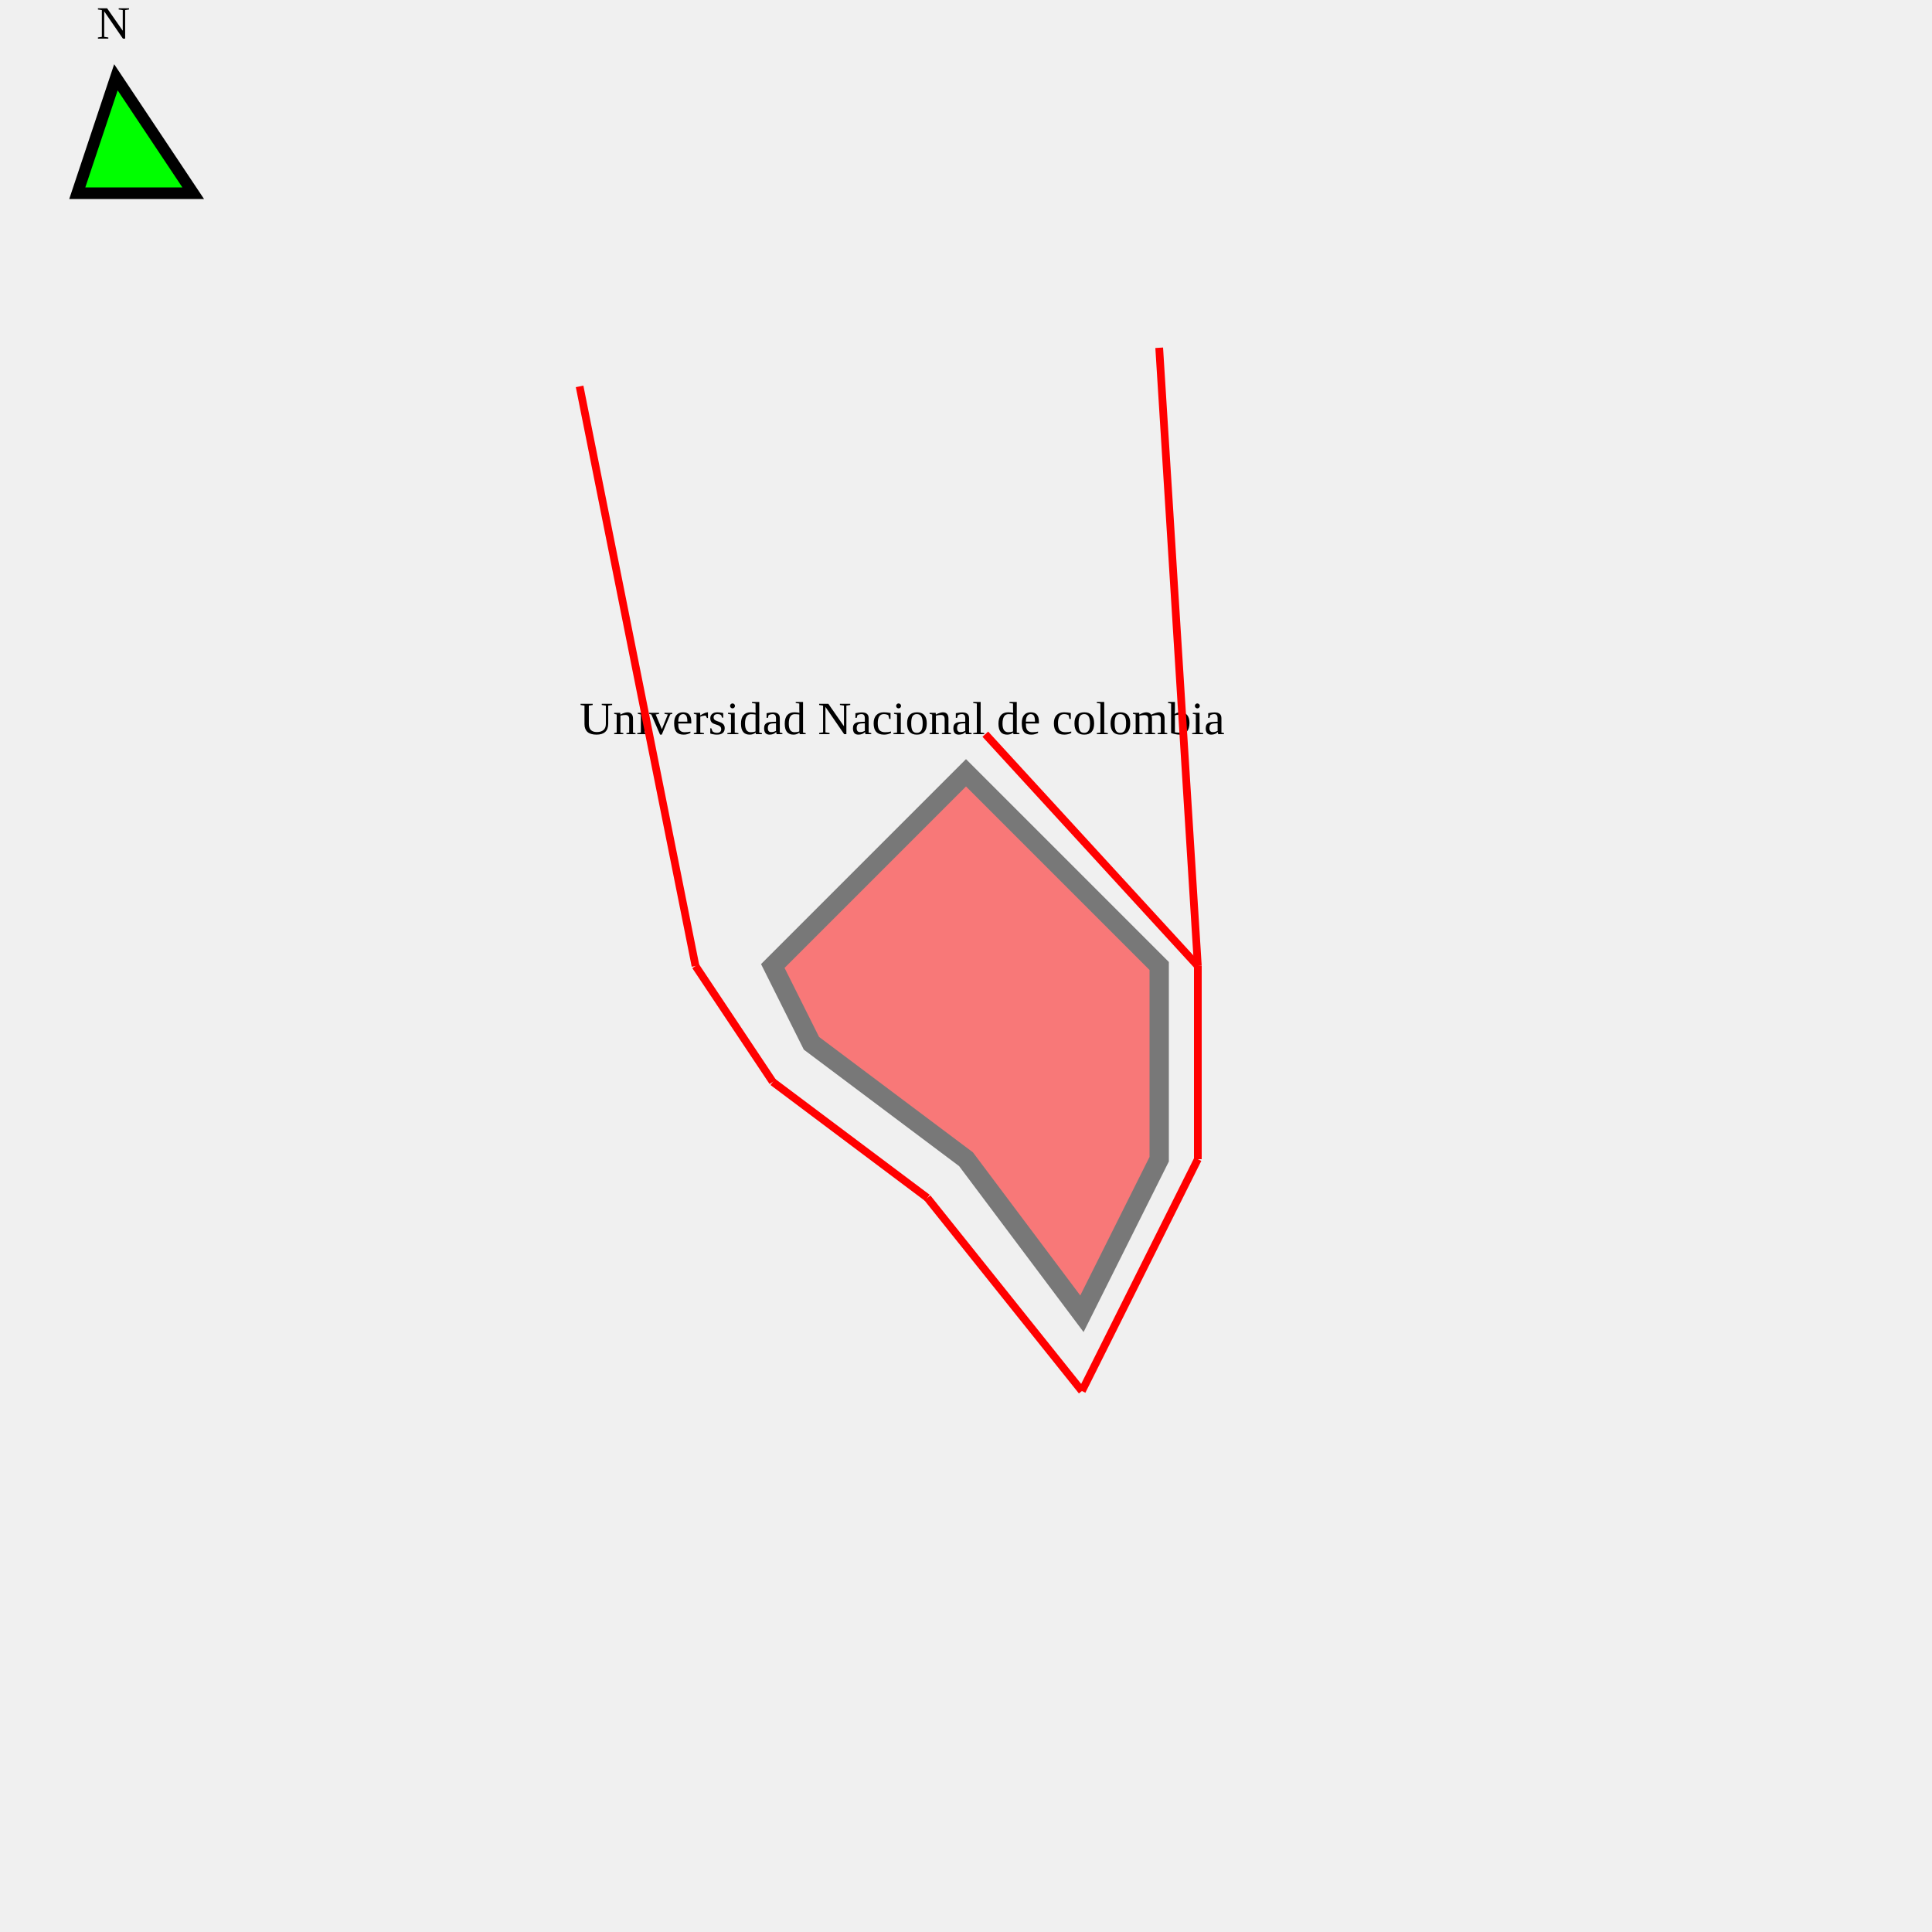
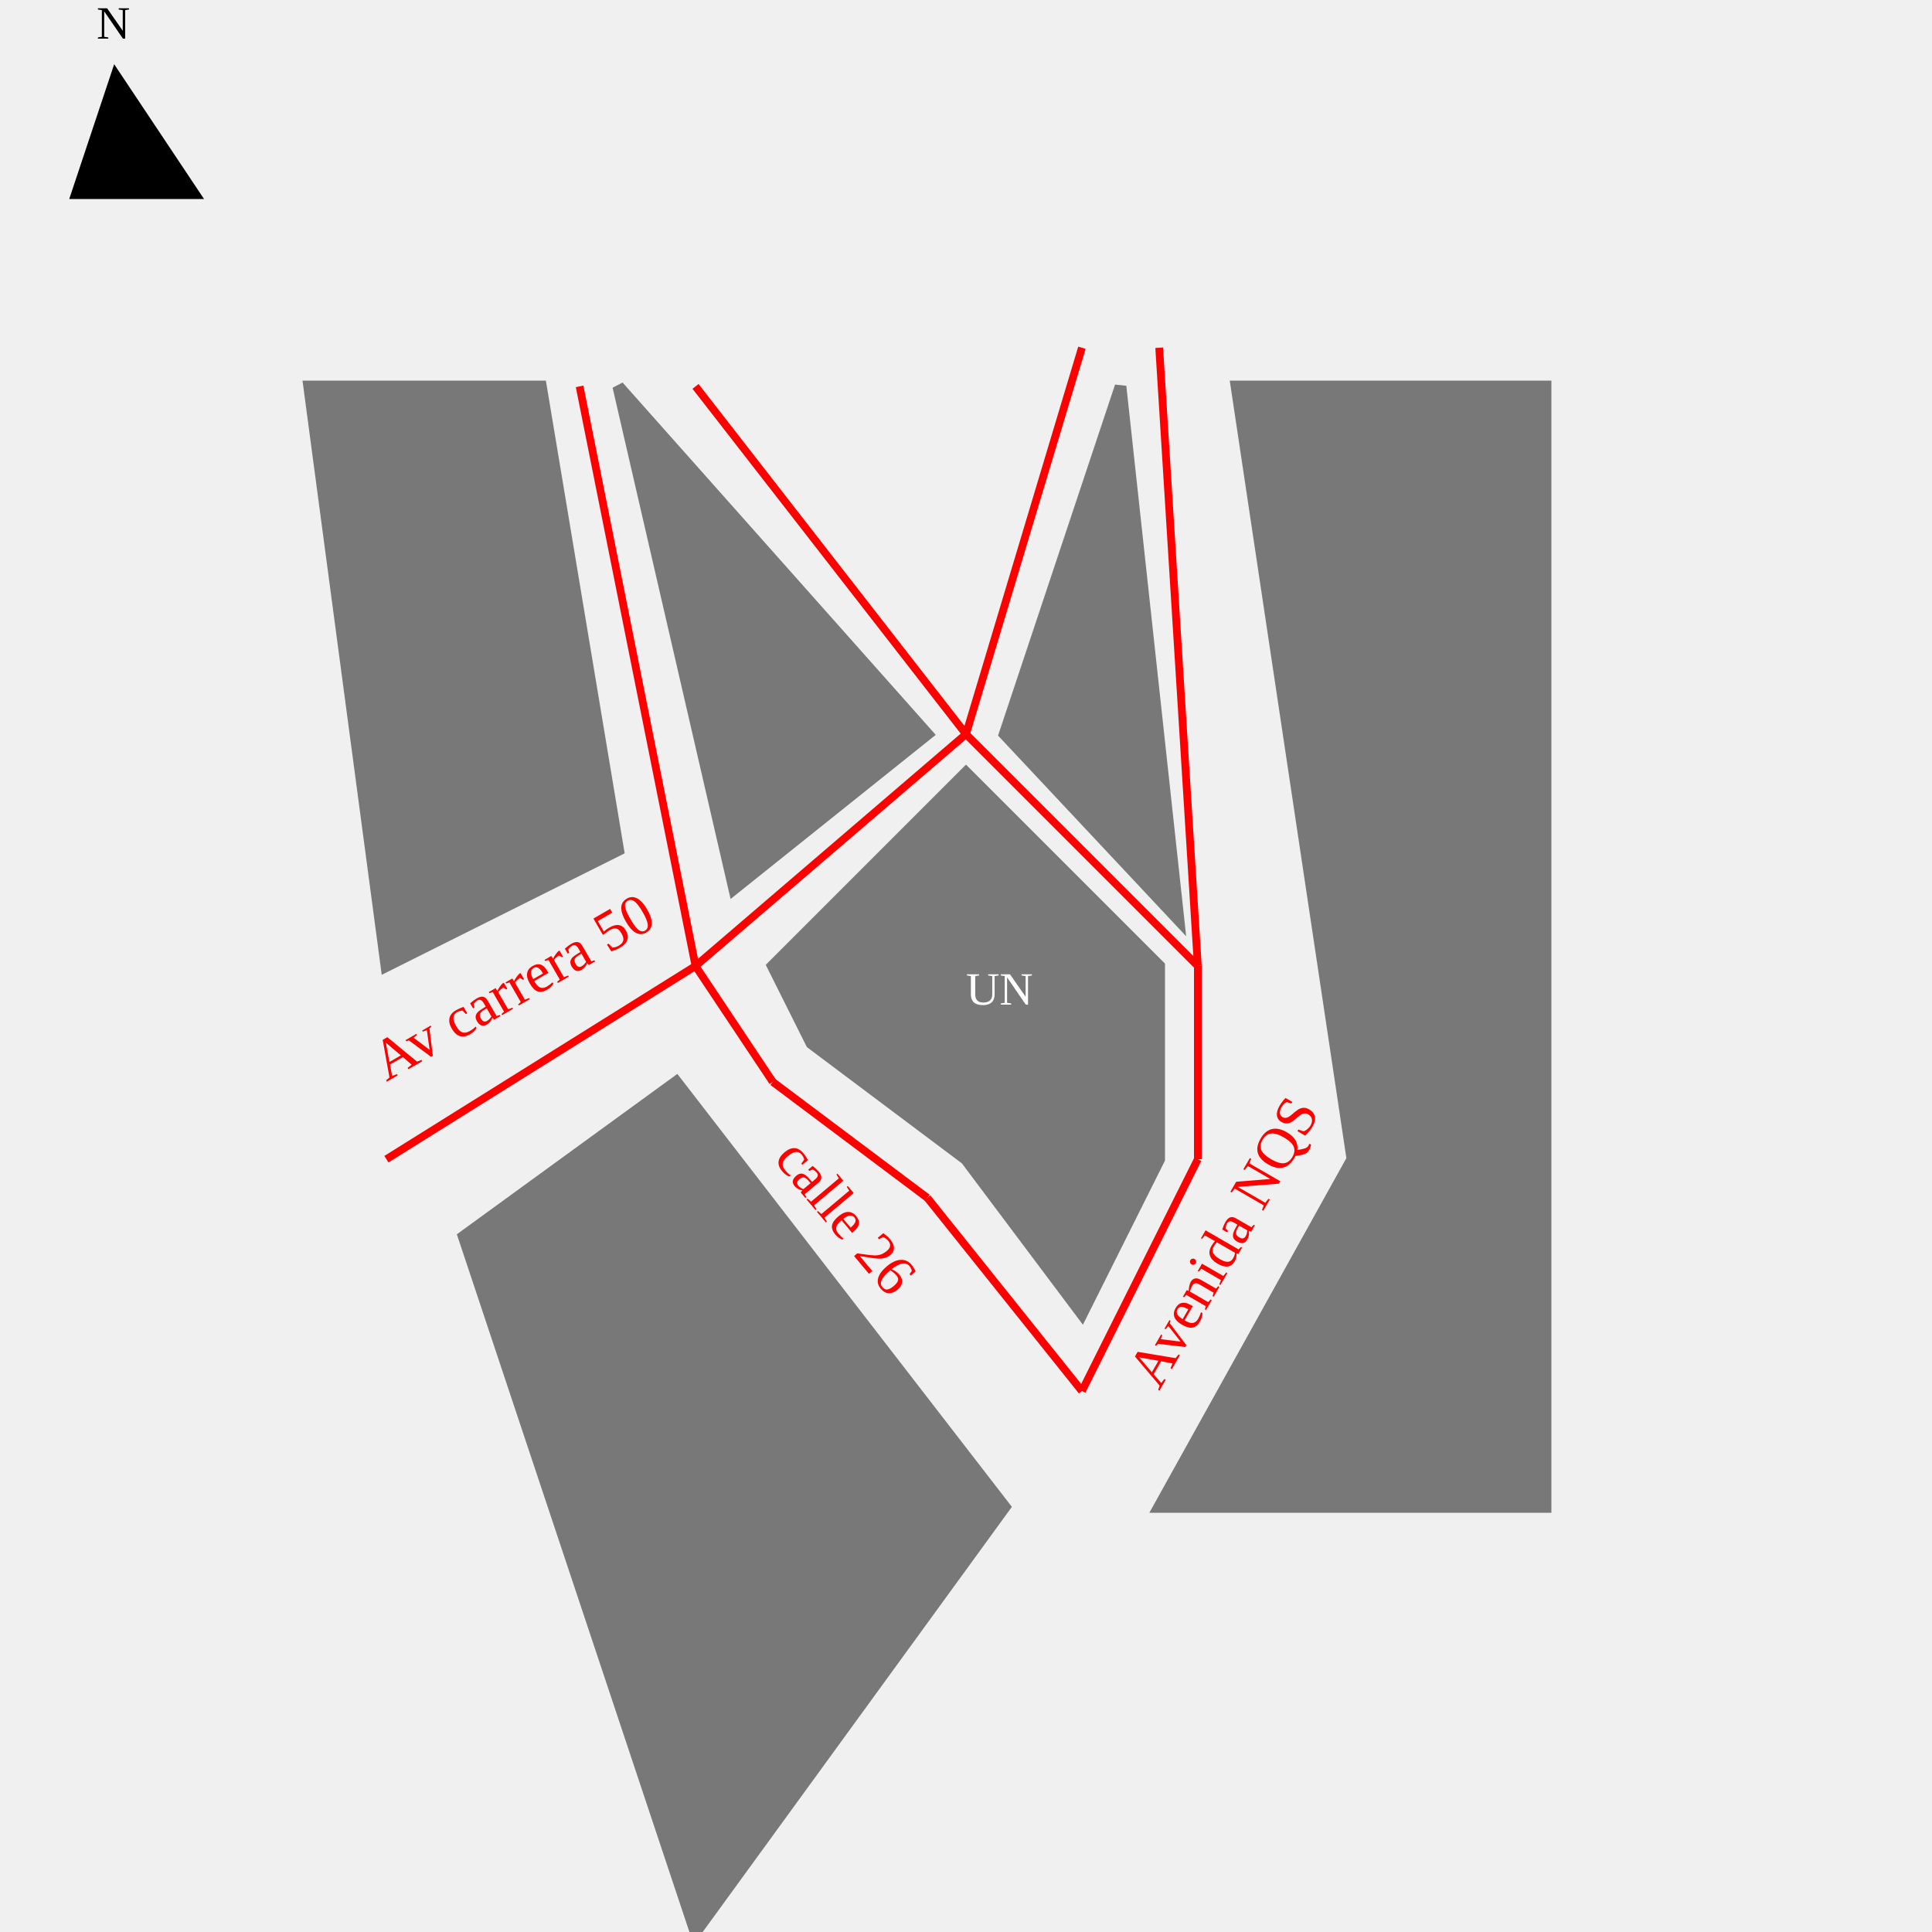
<svg xmlns="http://www.w3.org/2000/svg" width="500px" height="500px">
-   <polygon points="200,250 250,200 300,250 300,300 280,340 250,300 210,270 " style="fill:red;stroke:black;stroke-width:5;opacity:0.5" />
-   <text x="150" y="190" fill="black">Universidad Nacional de colombia </text>
-   <polygon points="30,20 50,50 20,50" style="fill:lime;stroke:black;stroke-width:3" />
+   <polygon points="200,250 250,200 300,250 300,300 280,340 250,300 210,270 " style="fill:black;stroke:black;stroke-width:3;opacity:0.5" />
+   <text x="250" y="260" fill="White">UN</text>
+   <polygon points="30,20 50,50 20,50" style="fill:black;stroke:black;stroke-width:3" />
  <text x="25" y="10" fill="black">N</text>
  <line x1="280" y1="360" x2="310" y2="300" style="stroke:red;stroke-width:2" />
  <line x1="310" y1="300" x2="310" y2="250" style="stroke:red;stroke-width:2" />
-   <line x1="310" y1="250" x2="255" y2="190" style="stroke:red;stroke-width:2" />
+   <line x1="310" y1="250" x2="250" y2="190" style="stroke:red;stroke-width:2" />
+   <text x="300" y="360" fill="red" font-size="15" transform="rotate(300 300,360)">Avenida NQS</text>
  <line x1="310" y1="250" x2="300" y2="90" style="stroke:red;stroke-width:2" />
  <line x1="280" y1="360" x2="240" y2="310" style="stroke:red;stroke-width:2" />
+   <text x="200" y="300" fill="red" font-size="15" transform="rotate(50 200,300)">calle 26</text>
  <line x1="240" y1="310" x2="200" y2="280" style="stroke:red;stroke-width:2" />
  <line x1="200" y1="280" x2="180" y2="250" style="stroke:red;stroke-width:2" />
  <line x1="180" y1="250" x2="150" y2="100" style="stroke:red;stroke-width:2" />
+   <line x1="180" y1="250" x2="250" y2="190" style="stroke:red;stroke-width:2" />
+   <line x1="250" y1="190" x2="180" y2="100" style="stroke:red;stroke-width:2" />
+   <line x1="250" y1="190" x2="280" y2="90" style="stroke:red;stroke-width:2" />
+   <line x1="180" y1="250" x2="100" y2="300" style="stroke:red;stroke-width:2" />
+   <text x="100" y="280" fill="red" font-size="15" transform="rotate(330 100,280)">Av carrera 50</text>
+   <polygon points="190,230 240,190 160,100" style="fill:black;stroke:black;stroke-width:3;opacity:0.5" />
+   <polygon points="260,190 305,238 290,100" style="fill:black;stroke:black;stroke-width:3;opacity:0.5" />
+   <polygon points="160,220 140,100 80,100 100,250" style="fill:black;stroke:black;stroke-width:3;opacity:0.5" />
+   <polygon points="175,280 260,390 180,500 120,320" style="fill:black;stroke:black;stroke-width:3;opacity:0.5" />
+   <polygon points="300,390 350,300 320,100 400,100 400,300 400,390" style="fill:black;stroke:black;stroke-width:3;opacity:0.5" />
</svg>
